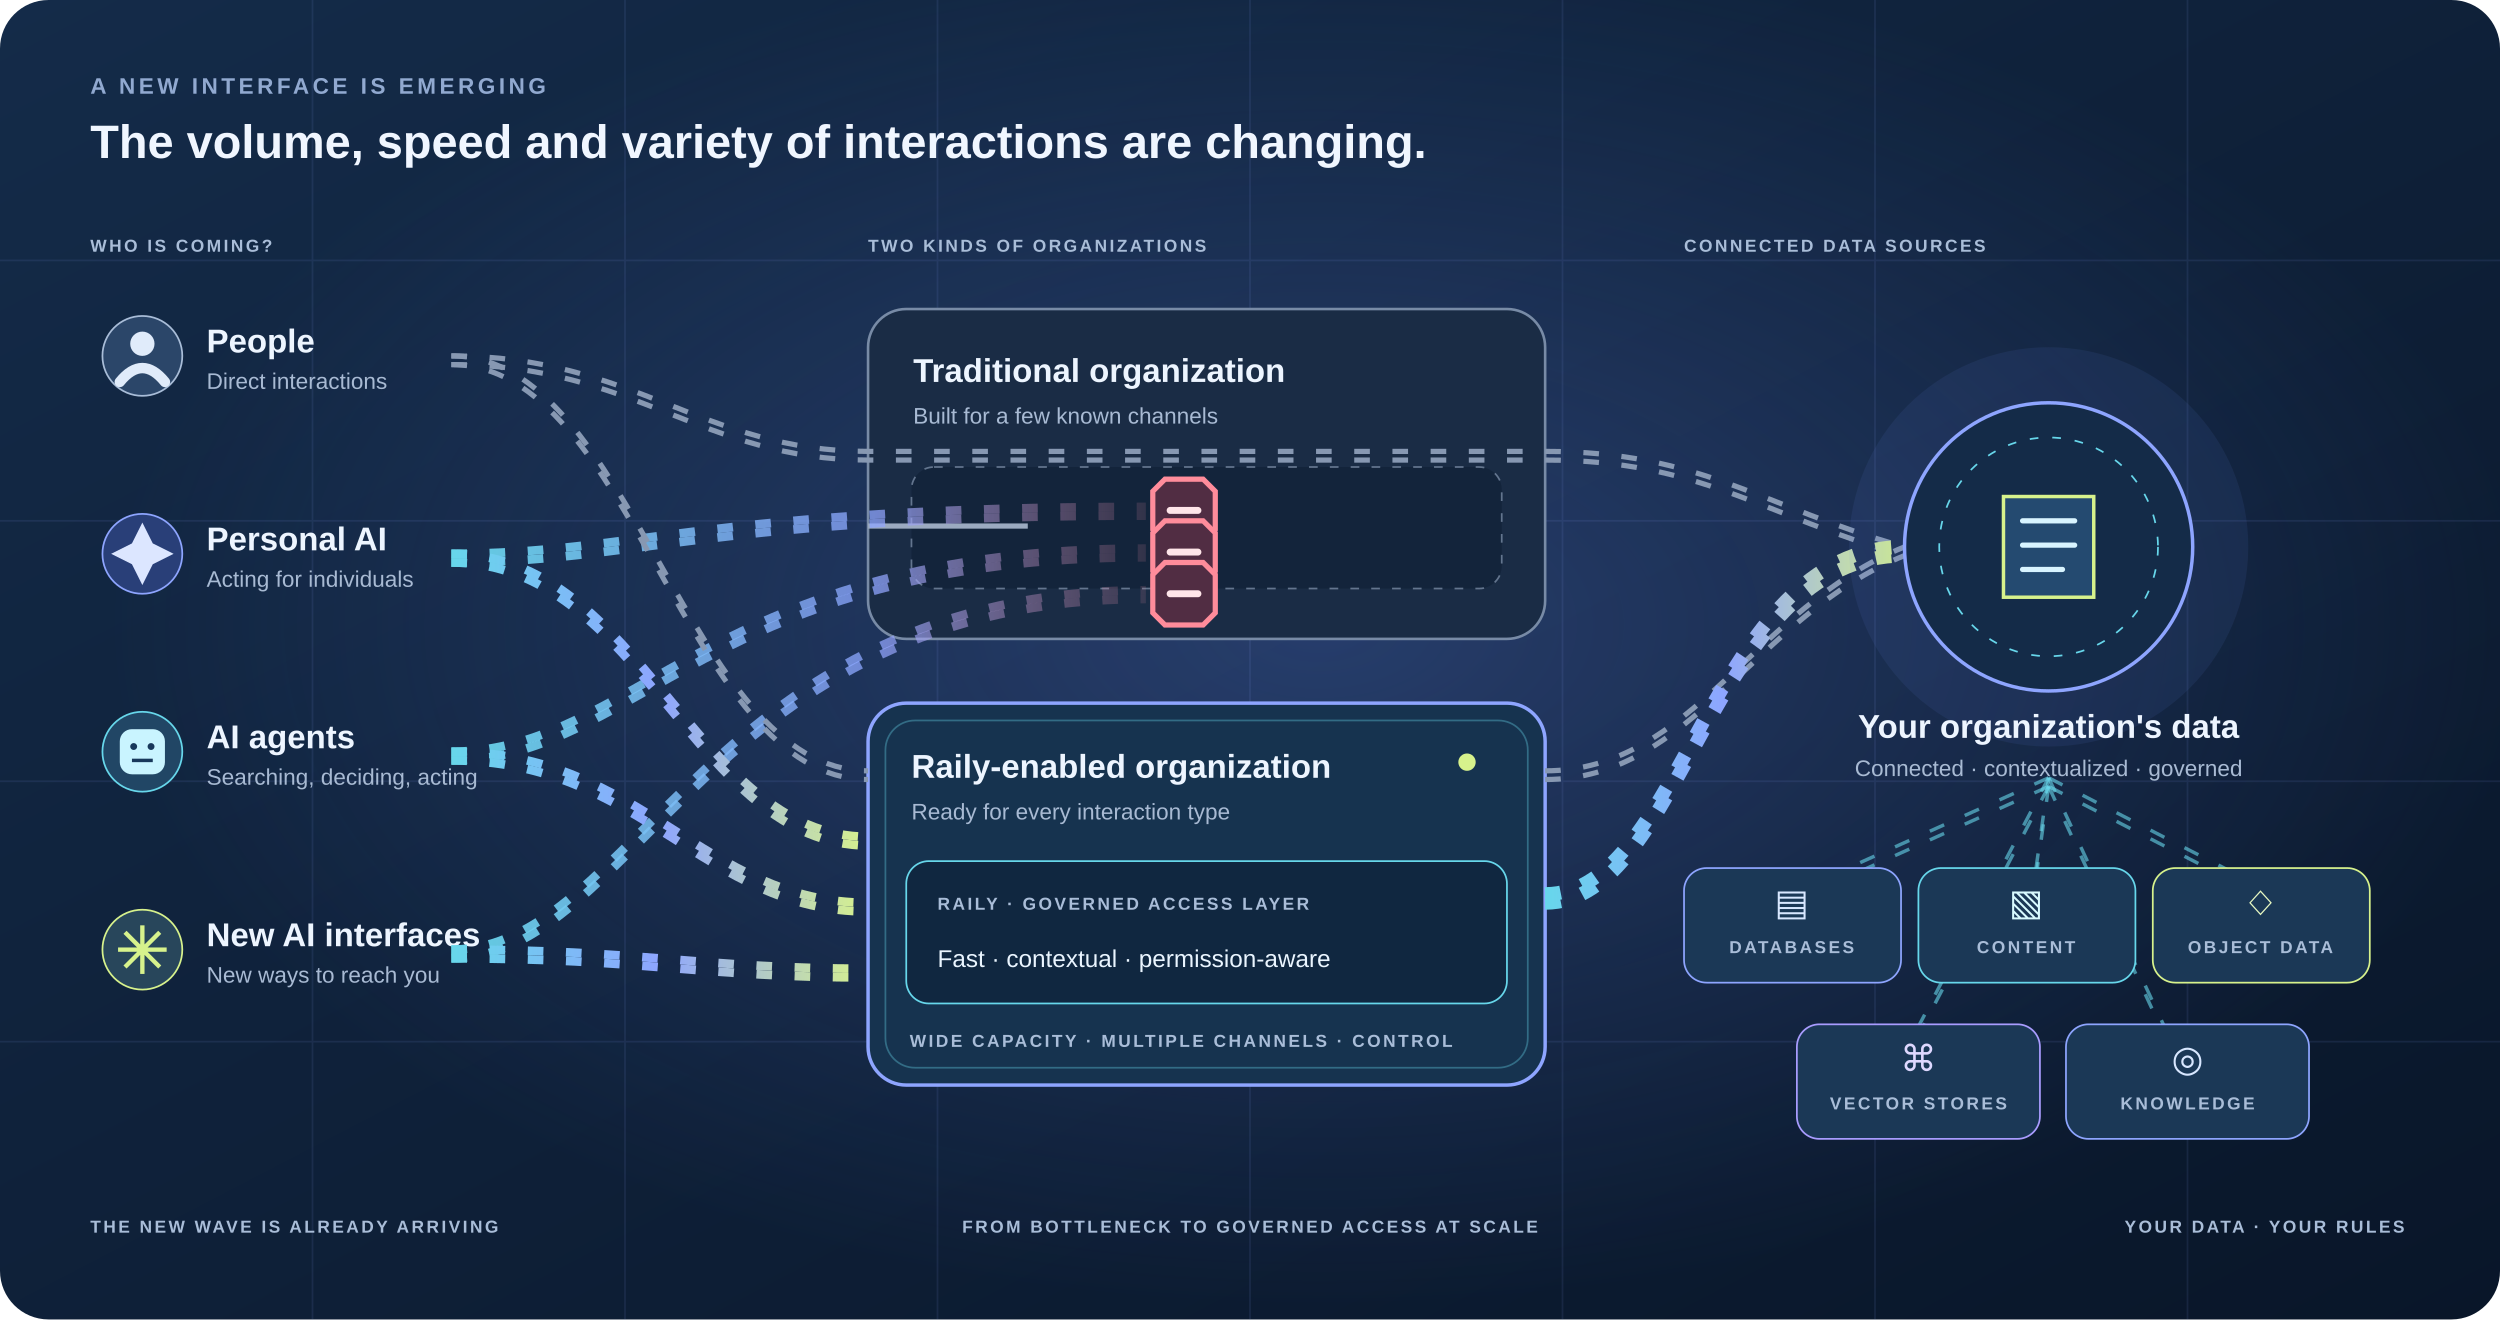
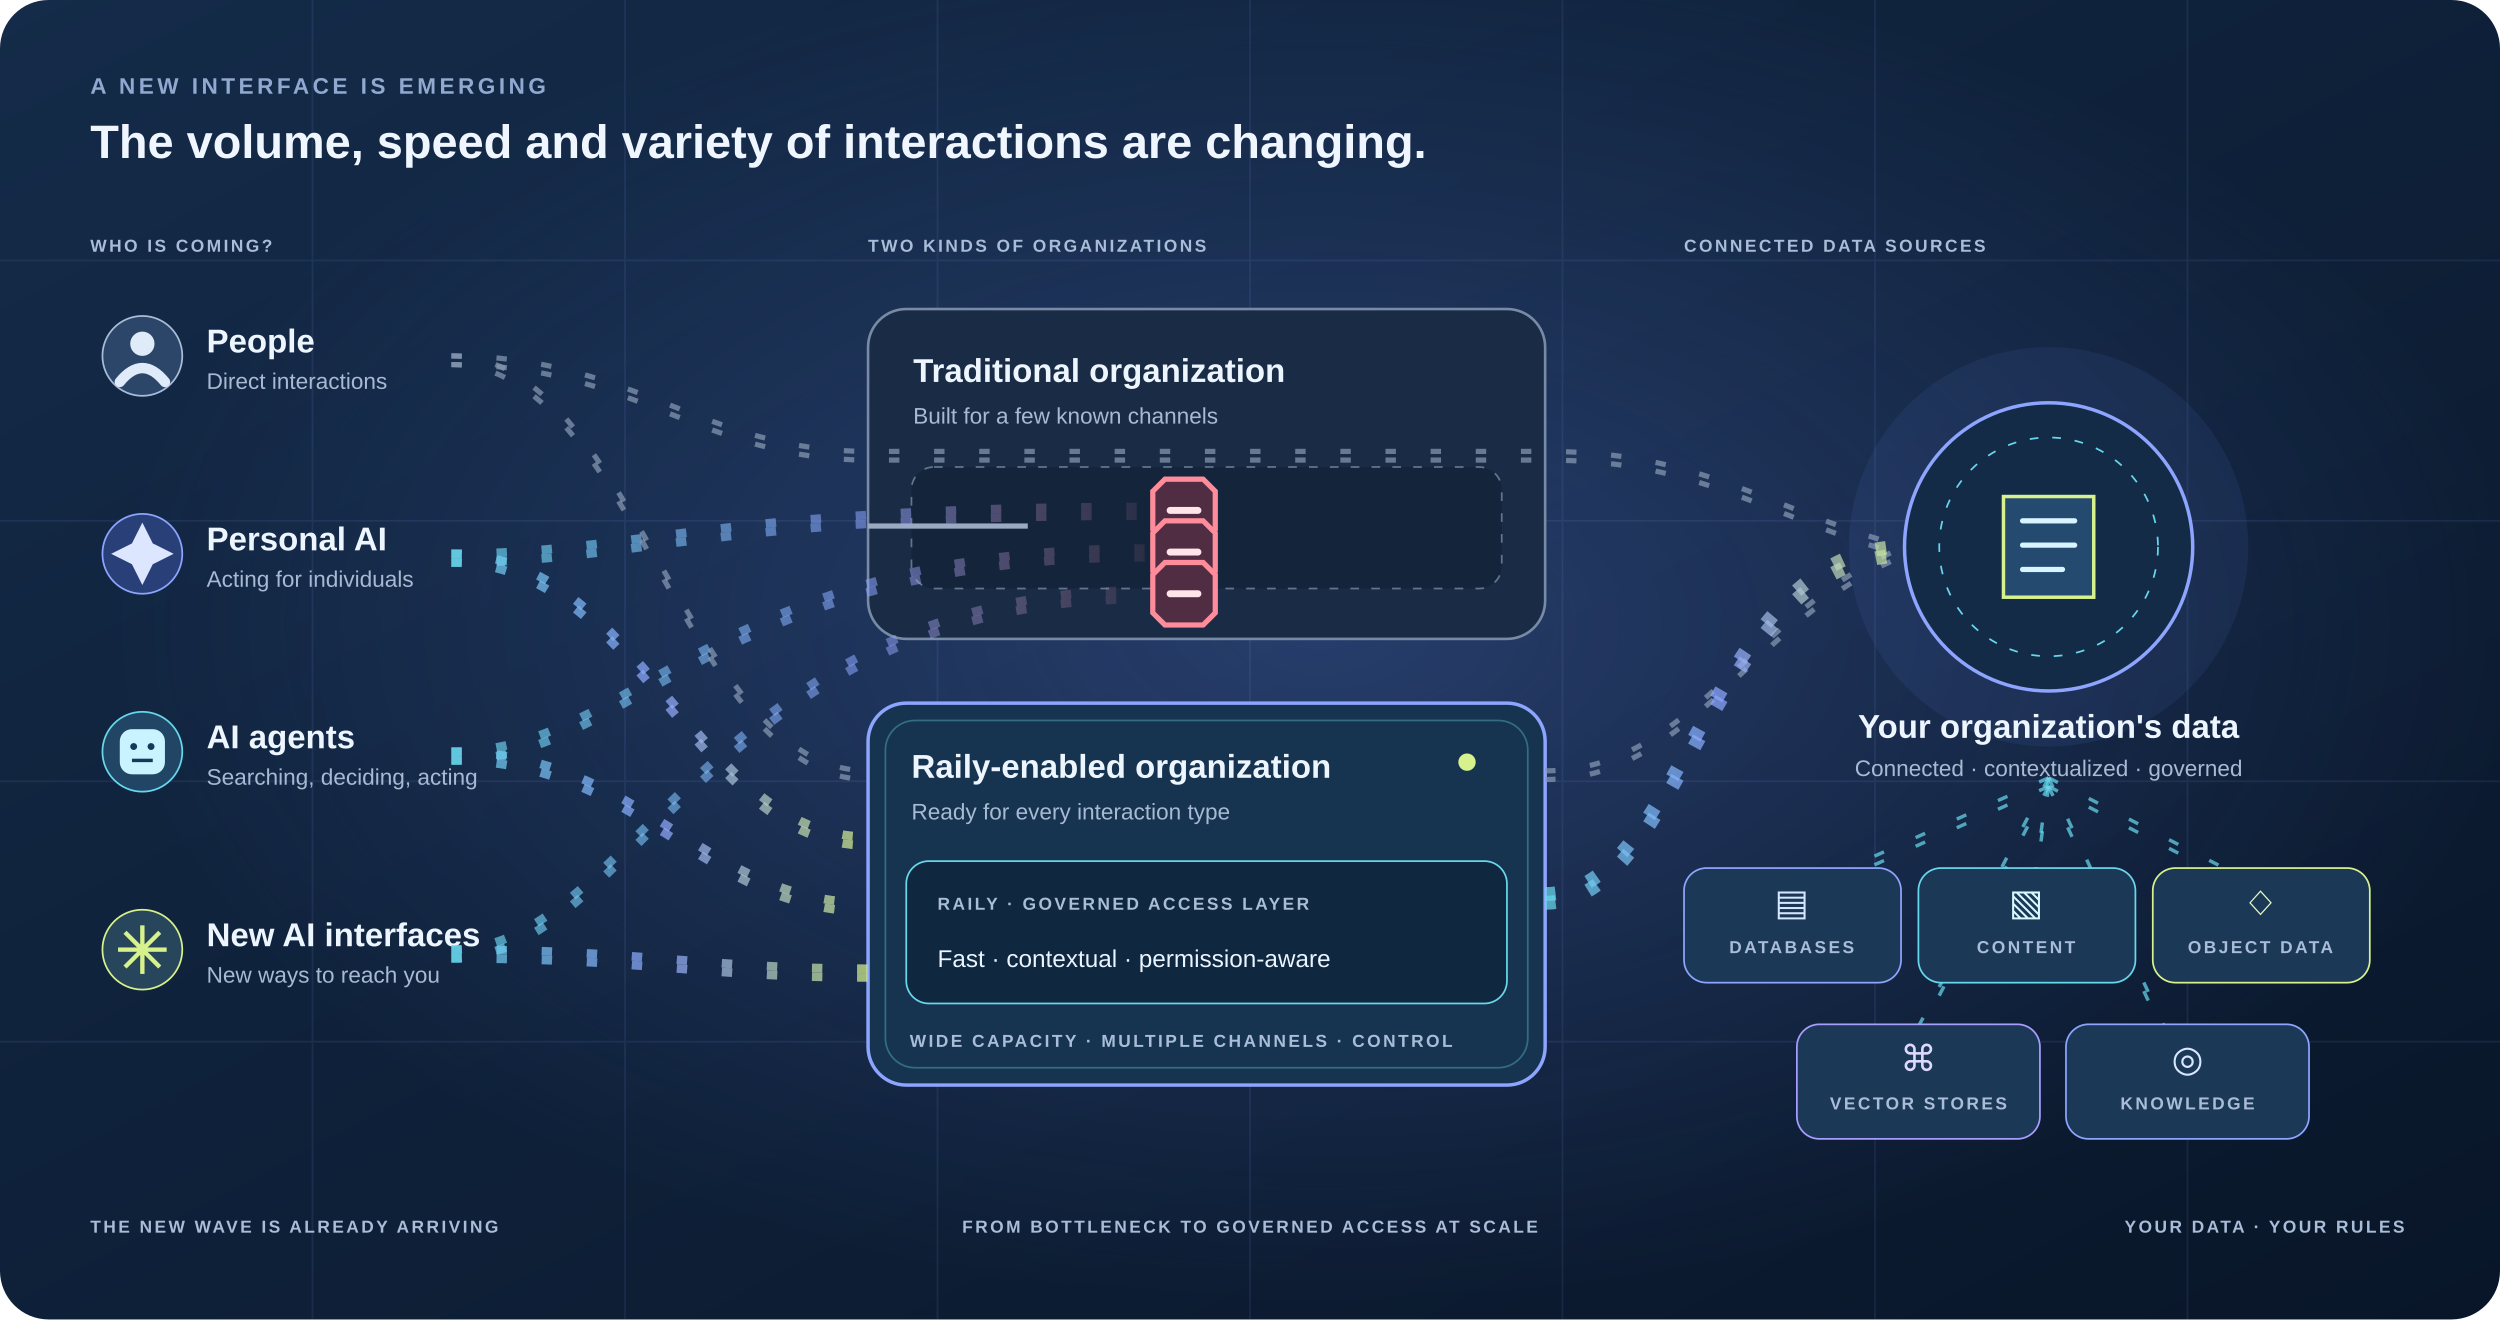
<svg xmlns="http://www.w3.org/2000/svg" viewBox="0 0 1440 760" role="img" aria-labelledby="t d">
  <defs>
    <linearGradient id="bg" x2="1" y2="1">
      <stop stop-color="#142b49" />
      <stop offset="1" stop-color="#091629" />
    </linearGradient>
    <radialGradient id="halo">
      <stop stop-color="#6688ee" stop-opacity=".28" />
      <stop offset="1" stop-color="#6688ee" stop-opacity="0" />
    </radialGradient>
    <linearGradient id="fast">
      <stop stop-color="#67d7eb" />
      <stop offset=".5" stop-color="#8ea5ff" />
      <stop offset="1" stop-color="#d7f28c" />
    </linearGradient>
    <linearGradient id="blocked" gradientUnits="userSpaceOnUse" x1="260" y1="0" x2="680" y2="0">
      <stop stop-color="#67d7eb" stop-opacity=".95" />
      <stop offset=".58" stop-color="#8ea5ff" stop-opacity=".75" />
      <stop offset="1" stop-color="#ff8c9b" stop-opacity=".06" />
    </linearGradient>
    <style>
.cap{font:700 13px Arial;letter-spacing:2px;fill:#91a9d0}.head{font:700 19px Arial;fill:#edf5ff}.sub{font:13px Arial;fill:#a8bad3}.tiny{font:700 10px Arial;letter-spacing:1.4px;fill:#a9bdd8}
- .fast{fill:none;stroke:url(#fast);stroke-linecap:round}.slow{fill:none;stroke:#8798b2;stroke-linecap:round}.traffic-a{stroke-dasharray:9 13;animation:move 2.8s linear infinite}.traffic-b{stroke-dasharray:9 13;animation:move-back 2.8s linear infinite}@keyframes move-back{to{stroke-dashoffset:192}}
- @keyframes move{to{stroke-dashoffset:-192}}@media(prefers-reduced-motion:reduce){.fast,.slow{animation:none}}
+ .fast{fill:none;stroke:url(#fast);stroke-linecap:round}.slow{fill:none;stroke:#8798b2;stroke-linecap:round}.traffic-a{stroke-dasharray:6 20;animation:move 7s linear infinite;opacity:.72}.traffic-b{stroke-dasharray:6 20;animation:move-back 7s linear infinite;opacity:.72}@keyframes move-back{to{stroke-dashoffset:192}}
+ @keyframes move{to{stroke-dashoffset:-192}}@media(prefers-reduced-motion:reduce){.traffic-a,.traffic-b{animation:none}}
</style>
  </defs>
  <rect width="1440" height="760" rx="28" fill="url(#bg)" />
  <ellipse cx="760" cy="360" rx="700" ry="390" fill="url(#halo)" />
  <g opacity=".1" stroke="#8ea5ff">
    <path d="M0 150H1440M0 300H1440M0 450H1440M0 600H1440" />
    <path d="M180 0V760M360 0V760M540 0V760M720 0V760M900 0V760M1080 0V760M1260 0V760" />
  </g>
  <text x="52" y="54" class="cap">A NEW INTERFACE IS EMERGING</text>
  <text x="52" y="91" font-family="Arial" font-size="27" font-weight="700" fill="#f0f6ff">The volume, speed and variety of interactions are changing.</text>
  <text x="52" y="145" class="tiny">WHO IS COMING?</text>
  <g font-family="Arial">
    <g transform="translate(55 178)">
      <circle cx="27" cy="27" r="23" fill="#2b4669" stroke="#a9bdd8" />
      <circle cx="27" cy="20" r="7" fill="#e0ebfa" />
      <path d="M14 42Q27 26 40 42" fill="none" stroke="#e0ebfa" stroke-width="6" stroke-linecap="round" />
      <text x="64" y="25" class="head">People</text>
      <text x="64" y="46" class="sub">Direct interactions</text>
    </g>
    <g transform="translate(55 292)">
      <circle cx="27" cy="27" r="23" fill="#293f78" stroke="#8ea5ff" />
      <path d="M27 9L33 21L45 27L33 33L27 45L21 33L9 27L21 21Z" fill="#dce6ff" />
      <text x="64" y="25" class="head">Personal AI</text>
      <text x="64" y="46" class="sub">Acting for individuals</text>
    </g>
    <g transform="translate(55 406)">
      <circle cx="27" cy="27" r="23" fill="#214665" stroke="#67d7eb" />
      <rect x="14" y="14" width="26" height="26" rx="7" fill="#c9f4ff" />
      <circle cx="22" cy="24" r="2" fill="#18385b" />
      <circle cx="32" cy="24" r="2" fill="#18385b" />
      <path d="M21 32H33" stroke="#18385b" stroke-width="2" />
      <text x="64" y="25" class="head">AI agents</text>
      <text x="64" y="46" class="sub">Searching, deciding, acting</text>
    </g>
    <g transform="translate(55 520)">
      <circle cx="27" cy="27" r="23" fill="#28465b" stroke="#d7f28c" />
      <path d="M13 27H41M27 13V41M17 17L37 37M37 17L17 37" stroke="#d7f28c" stroke-width="2.5" />
      <text x="64" y="25" class="head">New AI interfaces</text>
      <text x="64" y="46" class="sub">New ways to reach you</text>
    </g>
  </g>
  <text x="500" y="145" class="tiny">TWO KINDS OF ORGANIZATIONS</text>
  <g transform="translate(500 178)">
    <rect width="390" height="190" rx="22" fill="#1a2c45" stroke="#788ba6" stroke-width="1.5" />
    <text x="26" y="42" class="head">Traditional organization</text>
    <text x="26" y="66" class="sub">Built for a few known channels</text>
    <rect x="25" y="91" width="340" height="70" rx="13" fill="#13243b" stroke="#63758e" stroke-dasharray="5 7" />
    <path d="M0 125H92" stroke="#9baac0" stroke-width="3" />
  </g>
  <g transform="translate(500 405)">
    <rect width="390" height="220" rx="22" fill="#16334f" stroke="#8ea5ff" stroke-width="2" />
    <rect x="10" y="10" width="370" height="200" rx="17" fill="none" stroke="#67d7eb" stroke-opacity=".35" />
    <circle cx="345" cy="34" r="5" fill="#d7f28c" />
    <text x="25" y="43" class="head">Raily-enabled organization</text>
    <text x="25" y="67" class="sub">Ready for every interaction type</text>
    <rect x="22" y="91" width="346" height="82" rx="13" fill="#102740" stroke="#67d7eb" />
    <text x="40" y="119" class="tiny" fill="#a4eafa">RAILY · GOVERNED ACCESS LAYER</text>
    <text x="40" y="152" font-family="Arial" font-size="14" fill="#eaf5ff">Fast · contextual · permission-aware</text>
    <text x="24" y="198" class="tiny" fill="#d7f28c">WIDE CAPACITY · MULTIPLE CHANNELS · CONTROL</text>
  </g>
  <path class="traffic-a" d="M260 205 C365 205 405 260 500 260 H890 C980 260 1015 292 1097 315" fill="none" stroke="#8798b2" stroke-width="3" />
  <path class="traffic-b" d="M260 205 C365 205 405 260 500 260 H890 C980 260 1015 292 1097 315" transform="translate(0 5)" fill="none" stroke="#8798b2" stroke-width="3" />
  <path class="traffic-a" d="M260 319 C365 319 410 292 660 292" fill="none" stroke="url(#blocked)" stroke-width="5" />
  <path class="traffic-b" d="M260 319 C365 319 410 292 660 292" transform="translate(0 5)" fill="none" stroke="url(#blocked)" stroke-width="5" />
  <path class="traffic-a" d="M260 433 C365 433 410 316 660 316" fill="none" stroke="url(#blocked)" stroke-width="5" style="animation-delay:-.9s" />
  <path class="traffic-b" d="M260 433 C365 433 410 316 660 316" transform="translate(0 5)" fill="none" stroke="url(#blocked)" stroke-width="5" style="animation-delay:-.9s" />
  <path class="traffic-a" d="M260 547 C365 547 410 340 660 340" fill="none" stroke="url(#blocked)" stroke-width="5" style="animation-delay:-1.8s" />
  <path class="traffic-b" d="M260 547 C365 547 410 340 660 340" transform="translate(0 5)" fill="none" stroke="url(#blocked)" stroke-width="5" style="animation-delay:-1.8s" />
  <g transform="translate(682 294)">
    <path d="M-11 -18H11L18 -11V11L11 18H-11L-18 11V-11Z" fill="#512d43" stroke="#ff8c9b" stroke-width="3" />
    <path d="M-8 0H8" stroke="#ffe5e9" stroke-width="4" stroke-linecap="round" />
  </g>
  <g transform="translate(682 318)">
    <path d="M-11 -18H11L18 -11V11L11 18H-11L-18 11V-11Z" fill="#512d43" stroke="#ff8c9b" stroke-width="3" />
    <path d="M-8 0H8" stroke="#ffe5e9" stroke-width="4" stroke-linecap="round" />
  </g>
  <g transform="translate(682 342)">
    <path d="M-11 -18H11L18 -11V11L11 18H-11L-18 11V-11Z" fill="#512d43" stroke="#ff8c9b" stroke-width="3" />
    <path d="M-8 0H8" stroke="#ffe5e9" stroke-width="4" stroke-linecap="round" />
  </g>
  <path class="traffic-a" d="M260 205 C365 205 395 444 500 444" fill="none" stroke="#8798b2" stroke-width="3" />
  <path class="traffic-b" d="M260 205 C365 205 395 444 500 444" transform="translate(0 5)" fill="none" stroke="#8798b2" stroke-width="3" />
  <path class="traffic-a" d="M260 319 C370 319 400 482 500 482" fill="none" stroke="url(#fast)" stroke-width="5" />
  <path class="traffic-b" d="M260 319 C370 319 400 482 500 482" transform="translate(0 5)" fill="none" stroke="url(#fast)" stroke-width="5" />
  <path class="traffic-a" d="M260 433 C370 433 405 520 500 520" fill="none" stroke="url(#fast)" stroke-width="5" style="animation-delay:-.9s" />
  <path class="traffic-b" d="M260 433 C370 433 405 520 500 520" transform="translate(0 5)" fill="none" stroke="url(#fast)" stroke-width="5" style="animation-delay:-.9s" />
  <path class="traffic-a" d="M260 547 C370 547 405 558 500 558" fill="none" stroke="url(#fast)" stroke-width="5" style="animation-delay:-1.8s" />
  <path class="traffic-b" d="M260 547 C370 547 405 558 500 558" transform="translate(0 5)" fill="none" stroke="url(#fast)" stroke-width="5" style="animation-delay:-1.8s" />
  <path class="traffic-a" d="M890 444 C975 444 1010 350 1097 315" fill="none" stroke="#8798b2" stroke-width="3" />
  <path class="traffic-b" d="M890 444 C975 444 1010 350 1097 315" transform="translate(0 5)" fill="none" stroke="#8798b2" stroke-width="3" />
  <path class="traffic-a" d="M890 515 C970 515 985 315 1097 315" fill="none" stroke="url(#fast)" stroke-width="8" />
  <path class="traffic-b" d="M890 515 C970 515 985 315 1097 315" transform="translate(0 5)" fill="none" stroke="url(#fast)" stroke-width="8" />
  <text x="970" y="145" class="tiny">CONNECTED DATA SOURCES</text>
  <g transform="translate(1030 190)">
    <circle cx="150" cy="125" r="115" fill="#6889e8" opacity=".09" />
    <circle cx="150" cy="125" r="83" fill="#142b48" stroke="#8ea5ff" stroke-width="2" />
    <circle cx="150" cy="125" r="63" fill="none" stroke="#67d7eb" stroke-dasharray="5 8" />
    <path d="M124 96H176V154H124Z" fill="#244a70" stroke="#d7f28c" stroke-width="2" />
    <path d="M135 110H165M135 124H165M135 138H158" stroke="#d8f4ff" stroke-width="3" stroke-linecap="round" />
    <text x="150" y="235" text-anchor="middle" class="head">Your organization's data</text>
    <text x="150" y="257" text-anchor="middle" class="sub">Connected · contextualized · governed</text>
  </g>
  <g>
    <path class="traffic-a" d="M1180 448L1020 520" fill="none" stroke="#67d7eb" stroke-width="2" opacity=".6" />
    <path class="traffic-b" d="M1180 448L1020 520" transform="translate(0 5)" fill="none" stroke="#67d7eb" stroke-width="2" opacity=".6" />
    <path class="traffic-a" d="M1180 448L1170 520" fill="none" stroke="#67d7eb" stroke-width="2" opacity=".6" />
    <path class="traffic-b" d="M1180 448L1170 520" transform="translate(0 5)" fill="none" stroke="#67d7eb" stroke-width="2" opacity=".6" />
    <path class="traffic-a" d="M1180 448L1320 520" fill="none" stroke="#67d7eb" stroke-width="2" opacity=".6" />
    <path class="traffic-b" d="M1180 448L1320 520" transform="translate(0 5)" fill="none" stroke="#67d7eb" stroke-width="2" opacity=".6" />
    <path class="traffic-a" d="M1180 448L1090 620" fill="none" stroke="#67d7eb" stroke-width="2" opacity=".6" />
    <path class="traffic-b" d="M1180 448L1090 620" transform="translate(0 5)" fill="none" stroke="#67d7eb" stroke-width="2" opacity=".6" />
    <path class="traffic-a" d="M1180 448L1260 620" fill="none" stroke="#67d7eb" stroke-width="2" opacity=".6" />
    <path class="traffic-b" d="M1180 448L1260 620" transform="translate(0 5)" fill="none" stroke="#67d7eb" stroke-width="2" opacity=".6" />
  </g>
  <g font-family="Arial">
    <g transform="translate(970 500)">
      <rect width="125" height="66" rx="13" fill="#1b3856" stroke="#8ea5ff" />
      <text x="62" y="27" text-anchor="middle" font-size="21" fill="#d8e7ff">▤</text>
      <text x="62" y="49" text-anchor="middle" class="tiny">DATABASES</text>
    </g>
    <g transform="translate(1105 500)">
      <rect width="125" height="66" rx="13" fill="#1b3856" stroke="#67d7eb" />
      <text x="62" y="27" text-anchor="middle" font-size="21" fill="#d8faff">▧</text>
      <text x="62" y="49" text-anchor="middle" class="tiny">CONTENT</text>
    </g>
    <g transform="translate(1240 500)">
      <rect width="125" height="66" rx="13" fill="#1b3856" stroke="#d7f28c" />
      <text x="62" y="27" text-anchor="middle" font-size="21" fill="#e7f8c2">◇</text>
      <text x="62" y="49" text-anchor="middle" class="tiny">OBJECT DATA</text>
    </g>
    <g transform="translate(1035 590)">
      <rect width="140" height="66" rx="13" fill="#1b3856" stroke="#a99cff" />
      <text x="70" y="27" text-anchor="middle" font-size="21" fill="#ded8ff">⌘</text>
      <text x="70" y="49" text-anchor="middle" class="tiny">VECTOR STORES</text>
    </g>
    <g transform="translate(1190 590)">
      <rect width="140" height="66" rx="13" fill="#1b3856" stroke="#8ea5ff" />
      <text x="70" y="27" text-anchor="middle" font-size="21" fill="#d8e7ff">◎</text>
      <text x="70" y="49" text-anchor="middle" class="tiny">KNOWLEDGE</text>
    </g>
  </g>
  <text x="52" y="710" class="tiny">THE NEW WAVE IS ALREADY ARRIVING</text>
  <text x="720" y="710" text-anchor="middle" class="tiny">FROM BOTTLENECK TO GOVERNED ACCESS AT SCALE</text>
  <text x="1385" y="710" text-anchor="end" class="tiny">YOUR DATA · YOUR RULES</text>
</svg>
